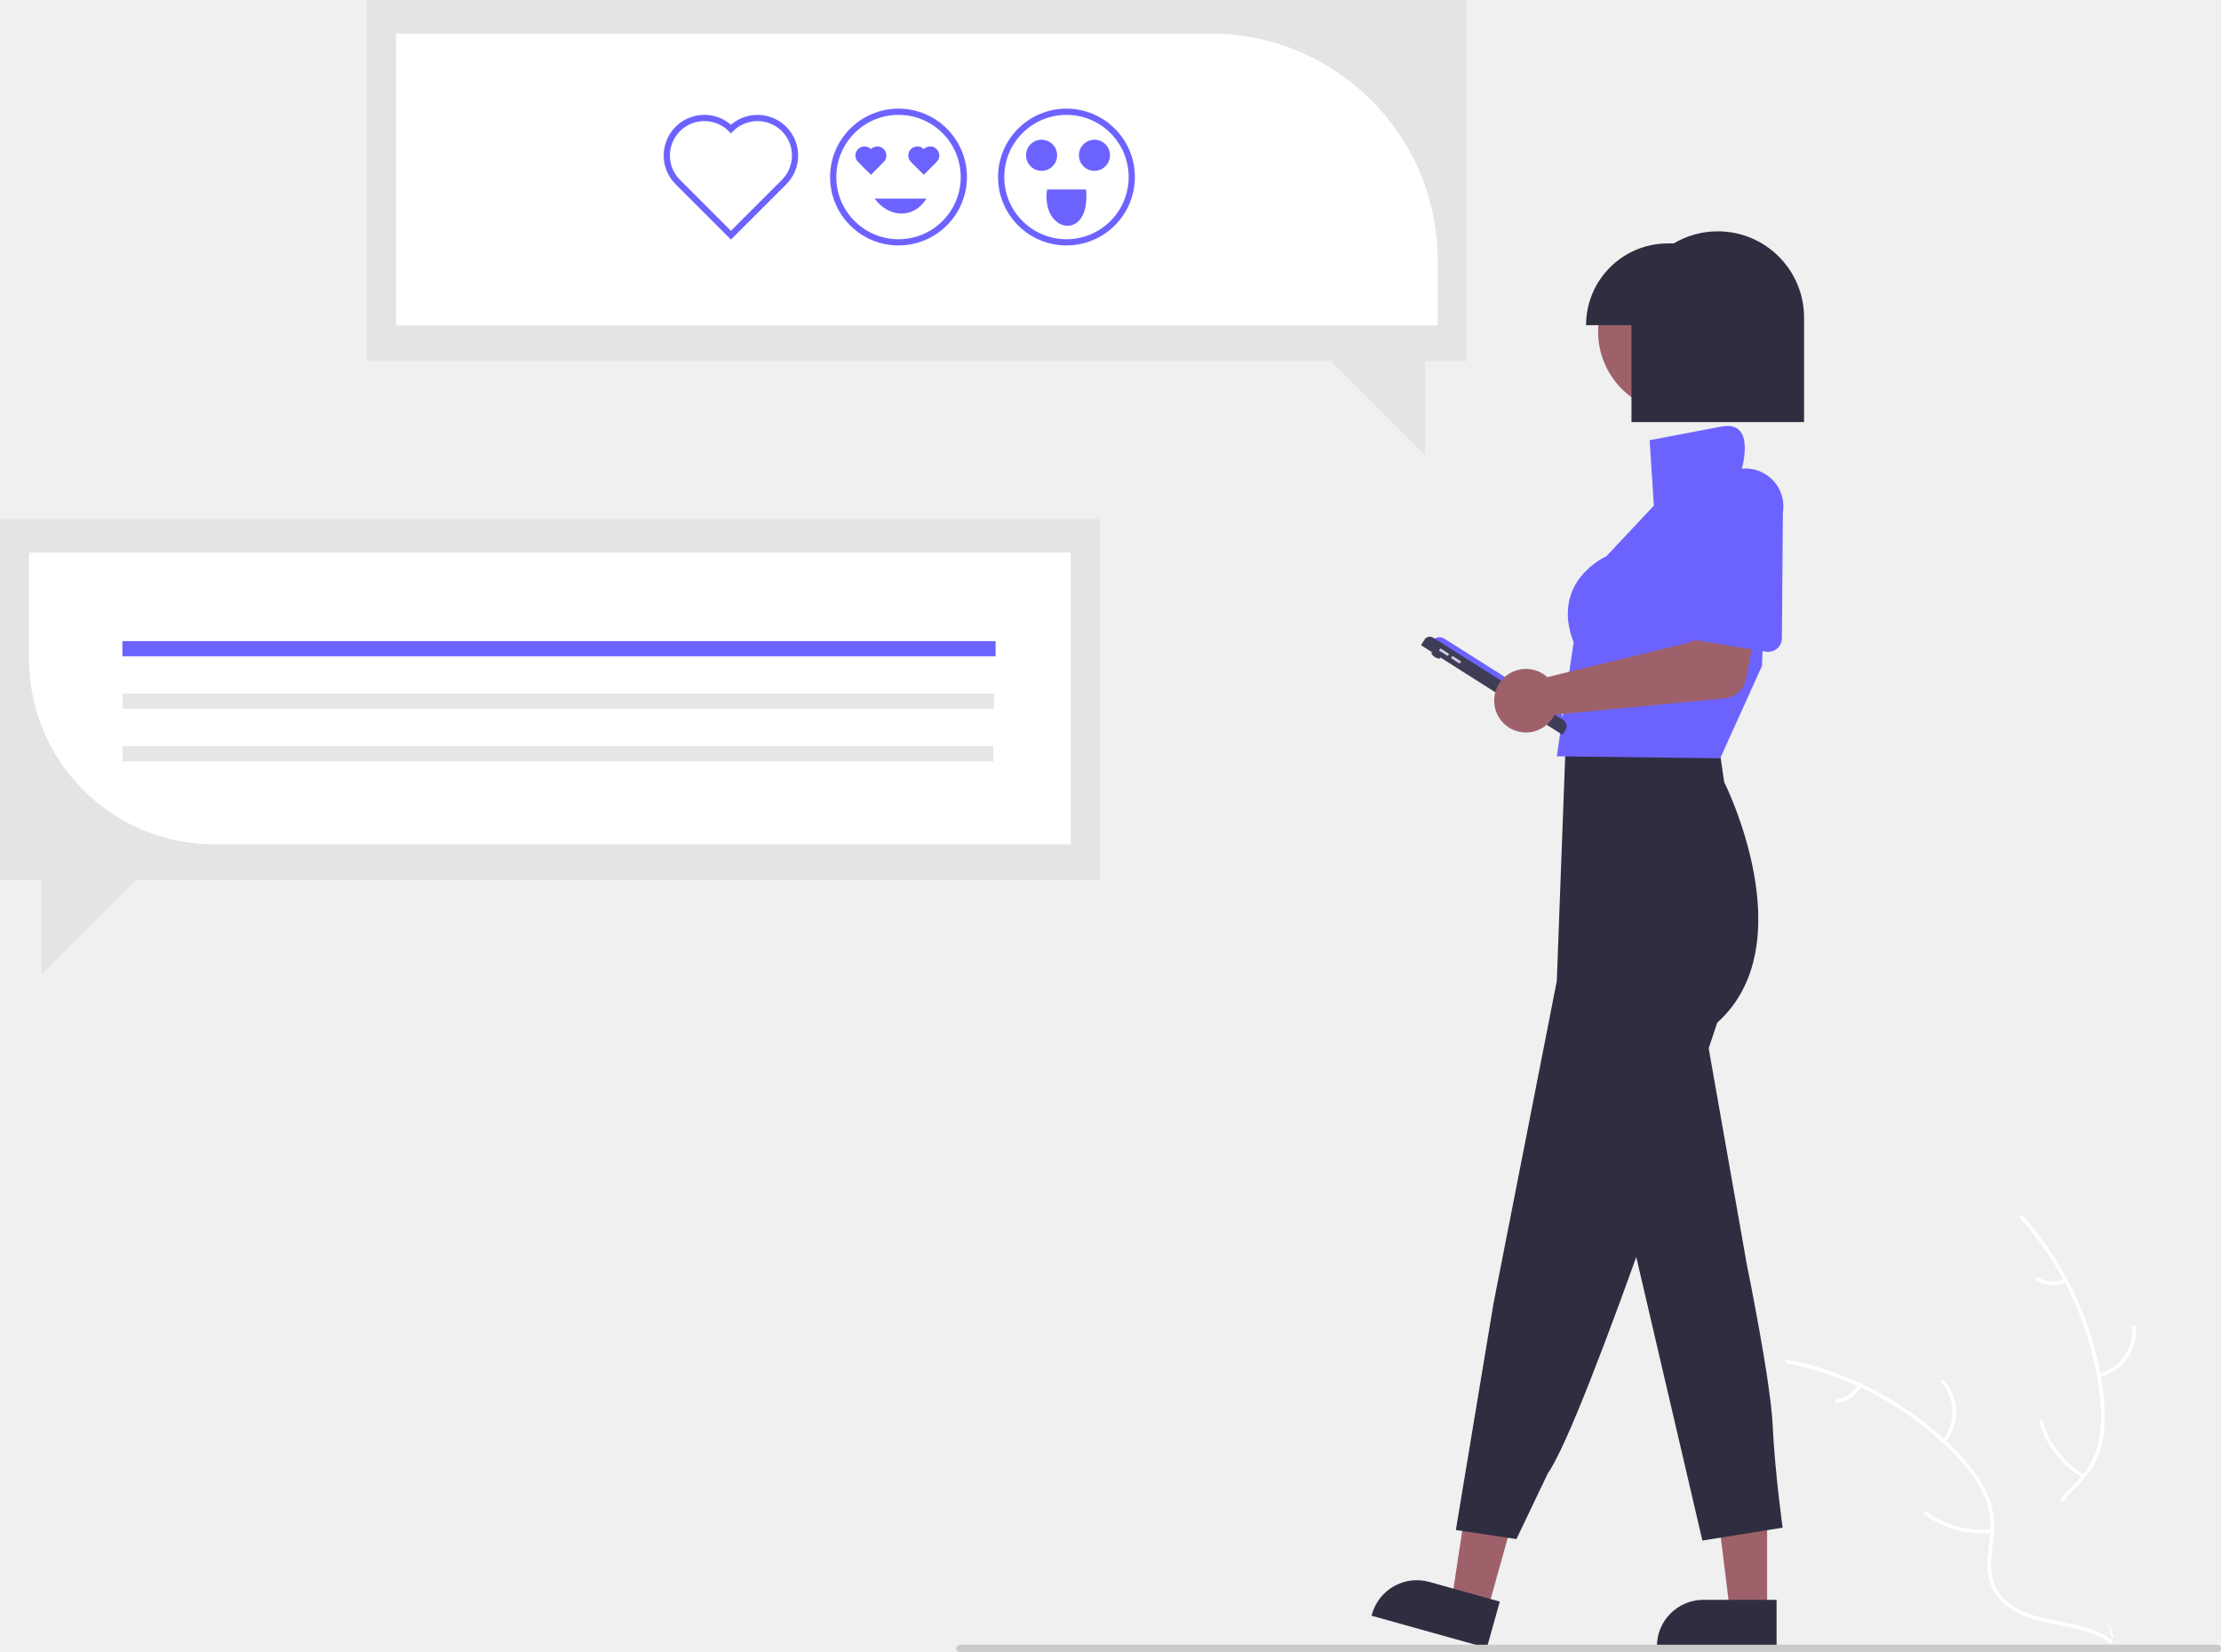
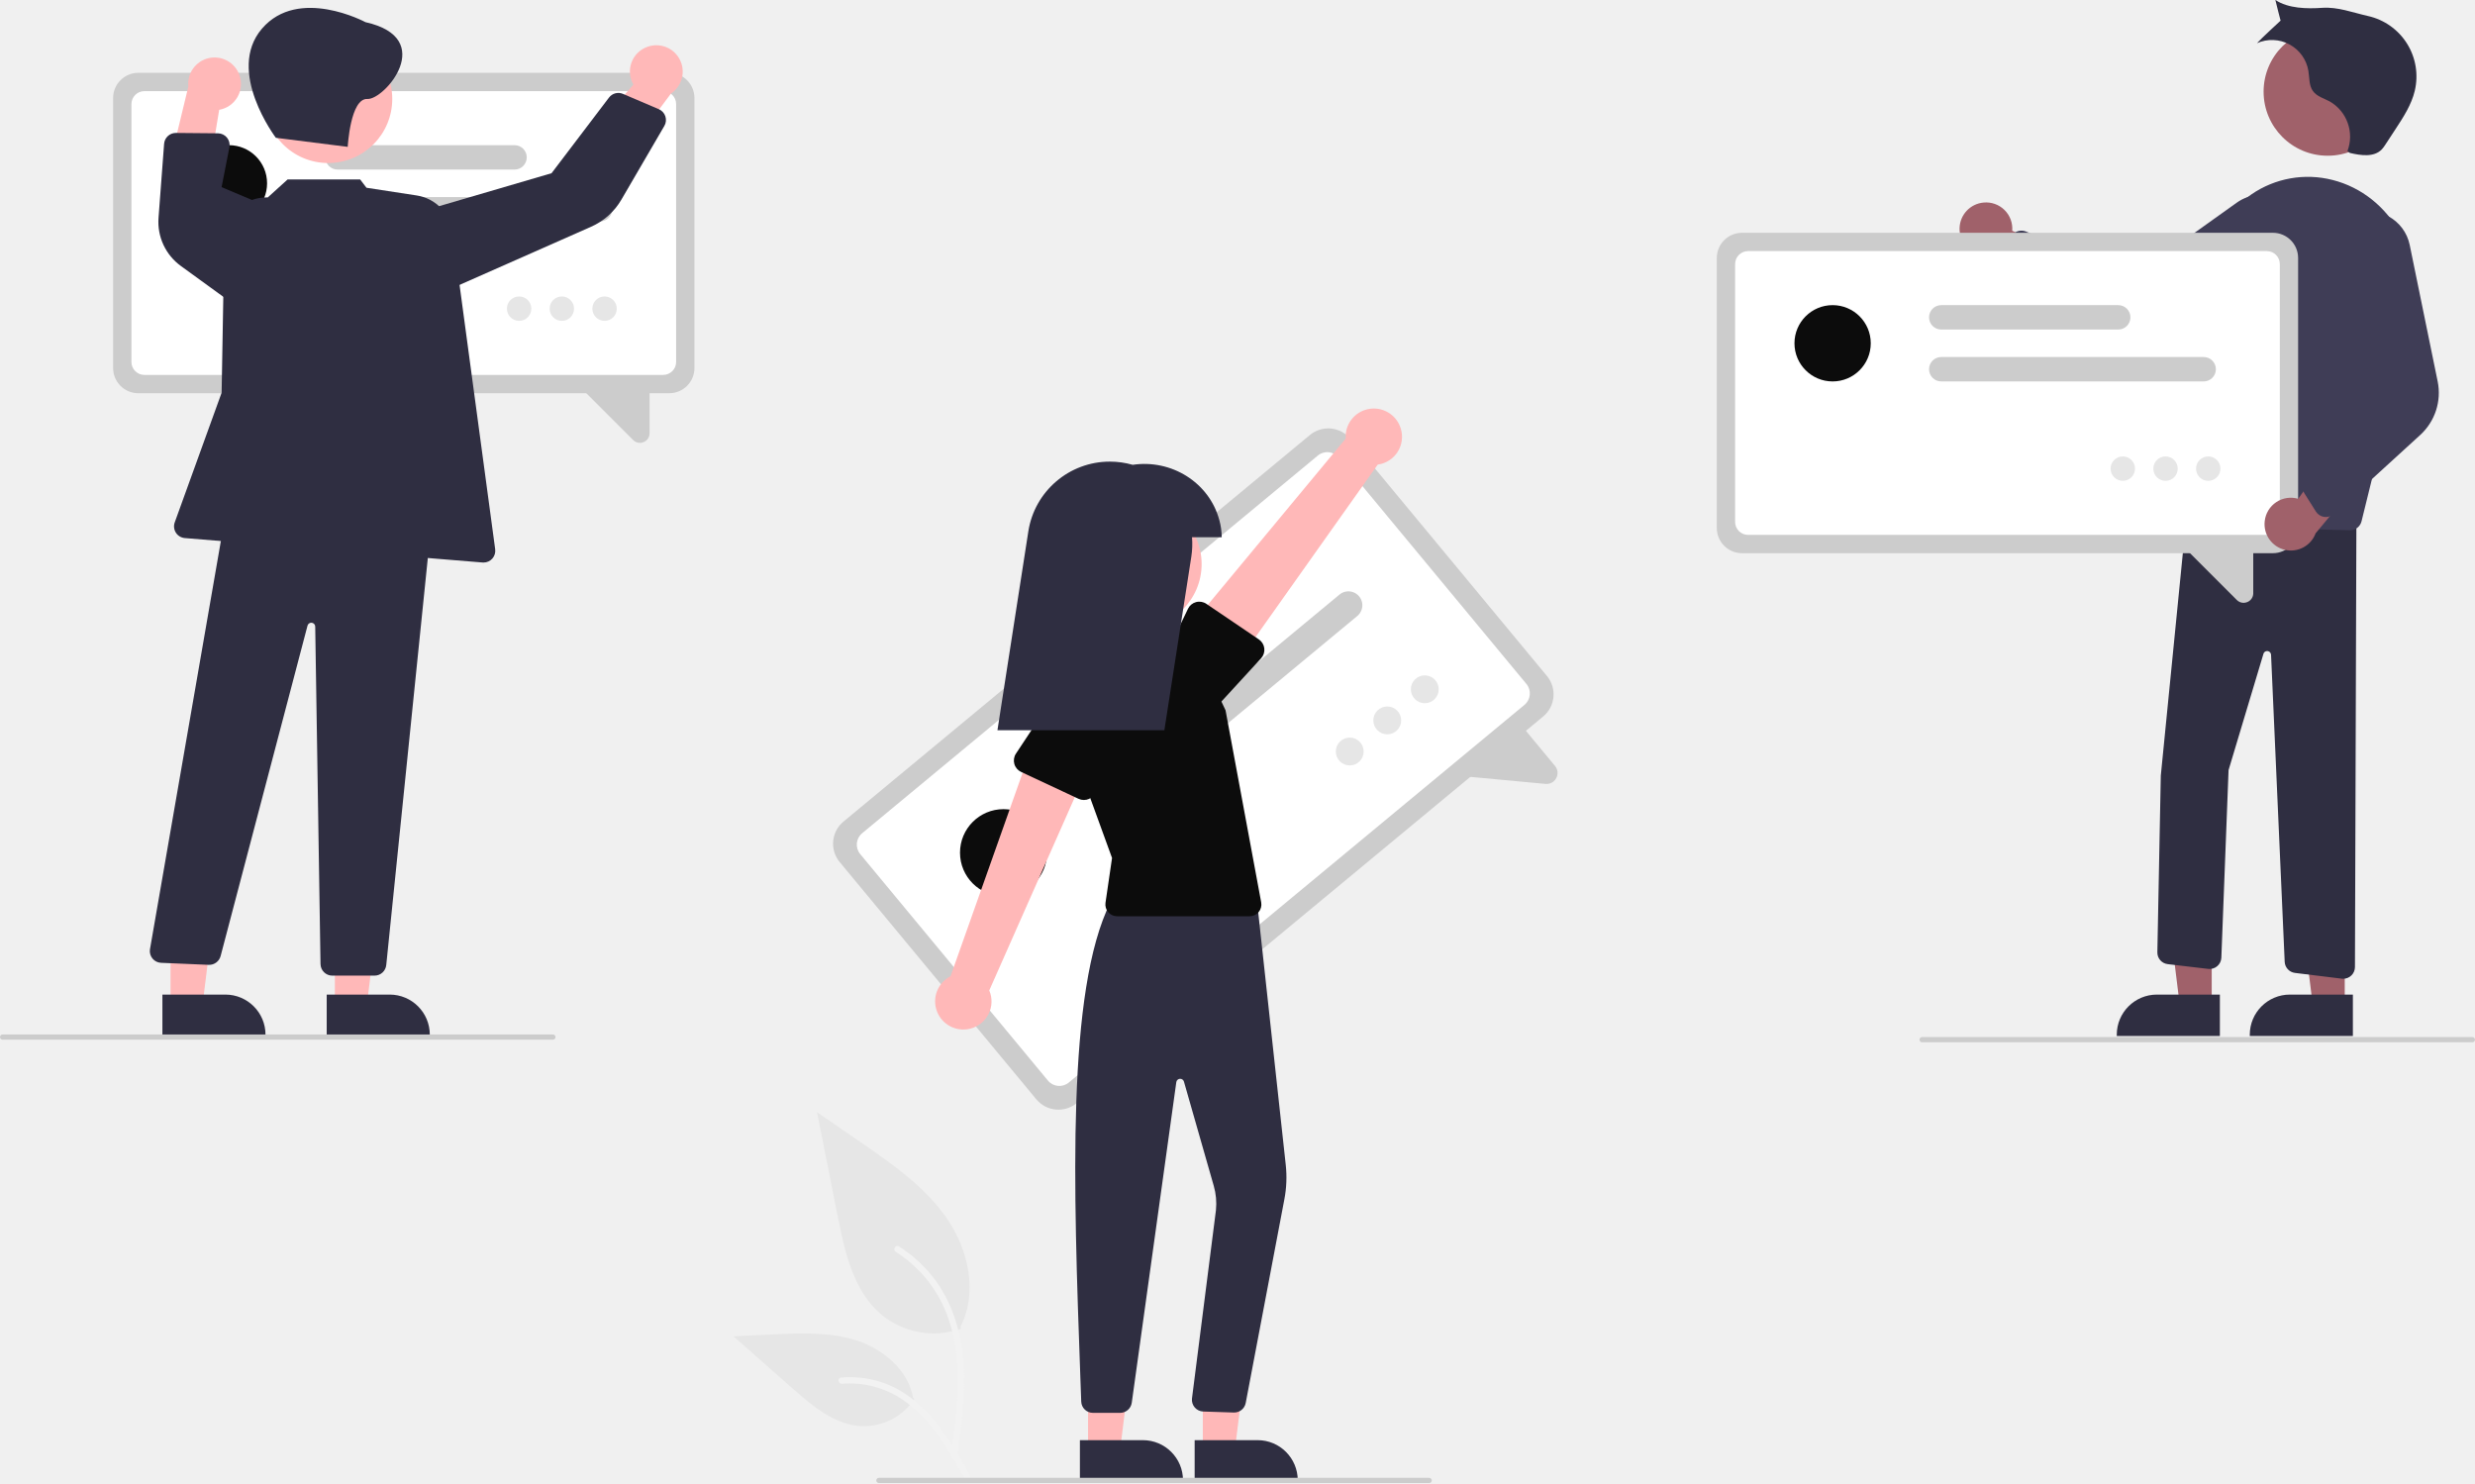
- <svg xmlns="http://www.w3.org/2000/svg" data-name="Layer 1" width="733.483" height="545.691" viewBox="0 0 733.483 545.691">
-   <path d="M946.085,640.863c-3.318-26.678-19.851-52.964-45.294-61.646a123.863,123.863,0,0,1-.006,85.04c-3.91,10.575-9.359,21.93-5.682,32.589,2.288,6.632,7.886,11.706,14.142,14.878,6.257,3.173,13.202,4.685,20.059,6.167l1.35,1.116C941.539,694.427,949.402,667.542,946.085,640.863Z" transform="translate(-233.2585 -177.1545)" fill="#f0f0f0" />
-   <path d="M900.538,579.722a105.87,105.87,0,0,1,26.319,59.583,45.591,45.591,0,0,1-.519,14.275,26.149,26.149,0,0,1-6.503,12.128c-2.931,3.221-6.303,6.175-8.4,10.052a16.011,16.011,0,0,0-.782,13.071c1.852,5.311,5.501,9.64,9.218,13.749,4.126,4.563,8.484,9.236,10.238,15.285.213.733,1.337.36,1.125-.371-3.051-10.524-13.268-16.502-18.14-25.981-2.273-4.423-3.228-9.558-1.096-14.227,1.864-4.083,5.338-7.133,8.334-10.368a27.902,27.902,0,0,0,6.801-11.622,42.148,42.148,0,0,0,1.066-14.203,102.712,102.712,0,0,0-7.502-31.213A107.747,107.747,0,0,0,901.322,578.834c-.507-.567-1.287.325-.784.889Z" transform="translate(-233.2585 -177.1545)" fill="#fff" />
-   <path d="M926.538,632.135a15.884,15.884,0,0,0,12.091-16.639c-.06-.76-1.244-.702-1.184.059a14.708,14.708,0,0,1-11.279,15.455c-.742.176-.366,1.3.371,1.125Z" transform="translate(-233.2585 -177.1545)" fill="#fff" />
-   <path d="M921.536,664.272A30.615,30.615,0,0,1,907.865,646.64c-.215-.732-1.34-.36-1.125.371a31.844,31.844,0,0,0,14.264,18.319c.657.39,1.186-.671.533-1.058Z" transform="translate(-233.2585 -177.1545)" fill="#fff" />
-   <path d="M914.957,599.626a8.991,8.991,0,0,1-8.52-.433c-.652-.398-1.18.663-.533,1.058a10.075,10.075,0,0,0,9.425.499.612.612,0,0,0,.377-.748.595.595,0,0,0-.748-.377Z" transform="translate(-233.2585 -177.1545)" fill="#fff" />
-   <path d="M823.237,626.868c.4.26.8.52,1.2.79a118.407,118.407,0,0,1,15.14,11.82c.37.33.74.67,1.1,1.01a124.827,124.827,0,0,1,27.11,37.11,121.222,121.222,0,0,1,6.64,17.18c2.45,8.13,4.46,17.14,9.31,23.79a20.798,20.798,0,0,0,1.62,2h43.83c.1-.05.2-.09.3-.14l1.75.08c-.07-.31-.15-.63-.22-.94-.04-.18-.09-.36-.13-.54-.03-.12-.06-.24-.08-.35-.01-.04-.02-.08-.03-.11-.02-.11-.05-.21-.07-.31q-.66-2.685-1.36-5.37c0-.01,0-.01-.01-.02-3.59-13.63-8.35-27.08-15-39.38-.2-.37-.4-.75-.62-1.12a115.674,115.674,0,0,0-10.39-15.76,102.258,102.258,0,0,0-6.81-7.79,85.037,85.037,0,0,0-21.28-15.94c-15.72-8.3-33.92-11.48-50.72-6.41C824.087,626.598,823.667,626.728,823.237,626.868Z" transform="translate(-233.2585 -177.1545)" fill="#f0f0f0" />
-   <path d="M823.335,627.424a105.87,105.87,0,0,1,56.888,31.728,45.591,45.591,0,0,1,8.181,11.71A26.148,26.148,0,0,1,890.513,684.462c-.401,4.336-1.314,8.725-.655,13.084a16.011,16.011,0,0,0,7.245,10.907c4.676,3.126,10.197,4.385,15.638,5.429,6.042,1.159,12.335,2.267,17.377,6.04.611.457,1.285-.517.675-.974-8.773-6.566-20.529-5.188-30.126-9.823-4.478-2.163-8.332-5.688-9.441-10.699-.97-4.382-.033-8.909.412-13.296a27.903,27.903,0,0,0-1.567-13.374,42.148,42.148,0,0,0-7.7-11.981A102.712,102.712,0,0,0,857.589,639.369a107.747,107.747,0,0,0-34.163-13.126c-.746-.148-.832,1.035-.091,1.182Z" transform="translate(-233.2585 -177.1545)" fill="#fff" />
-   <path d="M875.651,653.62a15.884,15.884,0,0,0-.364-20.565c-.506-.57-1.416.189-.91.76a14.708,14.708,0,0,1,.299,19.13c-.486.587.491,1.259.974.675Z" transform="translate(-233.2585 -177.1545)" fill="#fff" />
-   <path d="M891.006,682.29a30.615,30.615,0,0,1-21.531-5.847c-.613-.455-1.286.519-.675.974a31.844,31.844,0,0,0,22.418,6.039c.759-.084.543-1.25-.212-1.166Z" transform="translate(-233.2585 -177.1545)" fill="#fff" />
-   <path d="M846.831,634.635a8.991,8.991,0,0,1-7.064,4.785c-.76.075-.543,1.24.212,1.166a10.075,10.075,0,0,0,7.826-5.276.612.612,0,0,0-.15-.824.595.595,0,0,0-.824.15Z" transform="translate(-233.2585 -177.1545)" fill="#fff" />
-   <polygon points="121.202 0 484.397 0 484.397 119.231 470.64 119.231 470.64 150.414 439.456 119.231 121.202 119.231 121.202 0" fill="#e4e4e4" />
-   <path d="M708.067,284.65H364.049V188.265h269.1a75.003,75.003,0,0,1,74.918,74.918Z" transform="translate(-233.2585 -177.1545)" fill="#fff" />
-   <polygon points="363.195 171.414 0 171.414 0 290.644 13.757 290.644 13.757 321.828 44.941 290.644 363.195 290.644 363.195 171.414" fill="#e4e4e4" />
-   <path d="M586.865,456.064H303.982a61.204,61.204,0,0,1-61.134-61.134V359.679H586.865Z" transform="translate(-233.2585 -177.1545)" fill="#fff" />
-   <rect x="40.424" y="211.79" width="288.371" height="5.012" fill="#6c63ff" />
-   <rect x="40.424" y="229.128" width="287.85" height="5.012" fill="#e6e6e6" />
-   <rect x="40.424" y="246.466" width="287.569" height="5.012" fill="#e6e6e6" />
-   <path d="M474.651,256.297l-18.268-18.268a13.431,13.431,0,0,1,18.268-19.67,13.432,13.432,0,0,1,18.269,19.67Zm-8.771-39.138a11.372,11.372,0,0,0-8.045,19.417l16.816,16.816L491.468,236.576a11.377,11.377,0,1,0-16.09-16.09l-.726.726-.726-.726a11.343,11.343,0,0,0-8.045-3.327Z" transform="translate(-233.2585 -177.1545)" fill="#6c63ff" />
-   <path d="M538.332,226.409a3.001,3.001,0,0,0-4.245,4.244l0.0 0,4.244,4.244,4.244-4.244a3.001,3.001,0,1,0-4.244-4.245Z" transform="translate(-233.2585 -177.1545)" fill="#6c63ff" />
-   <path d="M520.871,226.409a3.001,3.001,0,0,0-4.245,4.244l0.0 0,4.244,4.244,4.244-4.244a3.001,3.001,0,1,0-4.244-4.245Z" transform="translate(-233.2585 -177.1545)" fill="#6c63ff" />
-   <path d="M529.993,258.235a22.596,22.596,0,1,1,22.596-22.596h0A22.622,22.622,0,0,1,529.993,258.235Zm0-43.138a20.542,20.542,0,1,0,20.542,20.542A20.542,20.542,0,0,0,529.993,215.097Z" transform="translate(-233.2585 -177.1545)" fill="#6c63ff" />
-   <path d="M585.457,258.235a22.596,22.596,0,1,1,22.596-22.596h0A22.622,22.622,0,0,1,585.457,258.235Zm0-43.138a20.542,20.542,0,1,0,20.542,20.542A20.542,20.542,0,0,0,585.457,215.097Z" transform="translate(-233.2585 -177.1545)" fill="#6c63ff" />
-   <circle cx="361.443" cy="51.294" r="5.136" fill="#6c63ff" />
-   <circle cx="343.982" cy="51.294" r="5.136" fill="#6c63ff" />
-   <path d="M579.055,239.747c-2.096,14.497,14.534,17.438,12.87-.001C592.024,239.735,579.725,239.756,579.055,239.747Z" transform="translate(-233.2585 -177.1545)" fill="#6c63ff" />
-   <path d="M522.08,242.756c4.697,6.314,12.817,6.881,17.158,0Z" transform="translate(-233.2585 -177.1545)" fill="#6c63ff" />
-   <polygon points="583.591 532.478 571.331 532.478 565.499 485.19 583.593 485.19 583.591 532.478" fill="#9e616a" />
-   <path d="M819.976,721.517l-39.531-.001v-.5A15.387,15.387,0,0,1,795.832,705.629h.001l24.144.001Z" transform="translate(-233.2585 -177.1545)" fill="#2f2e41" />
-   <polygon points="491.214 532.075 479.406 528.776 486.513 481.663 503.94 486.532 491.214 532.075" fill="#9e616a" />
-   <path d="M724.286,721.517,686.213,710.878l.135-.482a15.387,15.387,0,0,1,18.959-10.678l.001 0,23.253,6.498Z" transform="translate(-233.2585 -177.1545)" fill="#2f2e41" />
-   <circle cx="554.587" cy="109.533" r="26.821" fill="#9e616a" />
-   <path d="M800.541,420.937l2.126,14.555s26.821,53.315-2.29,79.481c0,0-43.502,131.188-55.931,148.85L734.053,685.568l-20-3,12.403-74.676,20.933-106.657,3.107-83.243S796.289,414.722,800.541,420.937Z" transform="translate(-233.2585 -177.1545)" fill="#2f2e41" />
-   <path d="M795.471,511.684l14.719,83.434s7.85,38.269,8.504,52.988,3.271,33.69,3.271,33.69l-26.494,4.252L769.304,573.83Z" transform="translate(-233.2585 -177.1545)" fill="#2f2e41" />
-   <path d="M817.053,348.568l-1.905,48.567L805.087,419.39l-3.729,8.252-53.969-.654,5.56-37.615c-7.85-20.279,10.794-28.456,10.794-28.456l15.7-16.73-1.39-21.618,23.632-4.5c12.298-2.342,6.368,15.5,6.368,15.5C824.408,331.933,817.053,348.568,817.053,348.568Z" transform="translate(-233.2585 -177.1545)" fill="#6c63ff" />
-   <ellipse cx="707.466" cy="393.658" rx="0.638" ry="1.702" transform="translate(-236.8701 603.5994) rotate(-57.656)" fill="#3f3d56" />
-   <path d="M706.117,389.028h0a2.978,2.978,0,0,1,4.109-.923l0,0,37.735,23.896A2.978,2.978,0,0,1,748.883,416.11h0L706.117,389.028Z" transform="translate(-233.2585 -177.1545)" fill="#6c63ff" />
-   <path d="M702.548,390.292l1.187-1.875a2.035,2.035,0,0,1,2.808-.63h0l42.965,27.207a2.41,2.41,0,0,1,.747,3.325l-.986,1.558h0l-46.72-29.585Z" transform="translate(-233.2585 -177.1545)" fill="#3f3d56" />
-   <rect x="709.73" y="390.89" width="0.851" height="3.403" transform="translate(-234.7187 605.3756) rotate(-57.656)" fill="#d0cde1" />
-   <rect x="713.683" y="393.393" width="0.851" height="3.403" transform="translate(-234.9955 609.8795) rotate(-57.656)" fill="#d0cde1" />
-   <path d="M742.935,399.822a10.527,10.527,0,0,1,1.306,1.02L792.417,389.067l3.393-11.56,18.116,2.84-4.018,21.049a8,8,0,0,1-7.099,6.464l-56.167,5.354a10.497,10.497,0,1,1-3.707-13.392Z" transform="translate(-233.2585 -177.1545)" fill="#9e616a" />
-   <path d="M790.957,386.677a4.495,4.495,0,0,1-.451-3.72l6.867-40.516a12.497,12.497,0,0,1,24.681,3.95l-.33,41.656a4.5,4.5,0,0,1-5.224,4.376l-22.431-3.657A4.495,4.495,0,0,1,790.957,386.677Z" transform="translate(-233.2585 -177.1545)" fill="#6c63ff" />
-   <path d="M800.553,253.568h-0a28.361,28.361,0,0,0-14.559,4h-1.941a27,27,0,0,0-27,27h15v32h57v-34.5A28.5,28.5,0,0,0,800.553,253.568Z" transform="translate(-233.2585 -177.1545)" fill="#2f2e41" />
-   <path d="M965.551,722.846H550.257a1.191,1.191,0,1,1,0-2.381h415.294a1.191,1.191,0,1,1,0,2.381Z" transform="translate(-233.2585 -177.1545)" fill="#cacaca" />
+ <svg xmlns="http://www.w3.org/2000/svg" data-name="Layer 1" width="949" height="568.653" viewBox="0 0 949 568.653">
+   <path d="M493.954,675.174a31.517,31.517,0,0,1-30.435-5.361c-10.66-8.947-14.002-23.687-16.721-37.336l-8.043-40.37,16.84,11.595c12.11,8.339,24.493,16.944,32.878,29.023s12.045,28.566,5.308,41.635" transform="translate(-125.5 -165.6736)" fill="#e6e6e6" />
+   <path d="M492.515,724.05c1.704-12.415,3.457-24.99,2.261-37.538-1.062-11.144-4.462-22.029-11.383-30.953a51.491,51.491,0,0,0-13.211-11.971c-1.321-.834-2.537,1.26-1.222,2.09a48.952,48.952,0,0,1,19.363,23.363c4.216,10.722,4.893,22.411,4.166,33.801-.439,6.888-1.37,13.731-2.309,20.565a1.254,1.254,0,0,0,.845,1.489,1.218,1.218,0,0,0,1.489-.845Z" transform="translate(-125.5 -165.6736)" fill="#f2f2f2" />
+   <path d="M476.098,702.081a23.201,23.201,0,0,1-20.215,10.433c-10.233-.486-18.764-7.628-26.444-14.408l-22.715-20.056,15.034-.719c10.811-.517,21.901-1,32.199,2.334s19.794,11.358,21.677,22.016" transform="translate(-125.5 -165.6736)" fill="#e6e6e6" />
+   <path d="M497.332,731.187c-8.204-14.516-17.719-30.648-34.722-35.805a38.746,38.746,0,0,0-14.604-1.508c-1.551.134-1.163,2.524.384,2.39a35.996,35.996,0,0,1,23.306,6.166c6.572,4.473,11.688,10.692,16.019,17.287,2.653,4.039,5.029,8.25,7.405,12.455.759,1.344,2.979.374,2.211-.986Z" transform="translate(-125.5 -165.6736)" fill="#f2f2f2" />
+   <path d="M717.213,440.397,538.36,588.632a11.027,11.027,0,0,1-15.508-1.452L447.457,496.211a11.027,11.027,0,0,1,1.452-15.508L627.761,332.469A11.027,11.027,0,0,1,643.27,333.92L718.665,424.889A11.027,11.027,0,0,1,717.213,440.397Z" transform="translate(-125.5 -165.6736)" fill="#ccc" />
+   <path d="M710.046,435.934,535.304,580.76a5.68,5.68,0,0,1-7.989-.748l-71.987-86.857a5.68,5.68,0,0,1,.748-7.989L630.817,340.34a5.68,5.68,0,0,1,7.989.748l71.987,86.857A5.68,5.68,0,0,1,710.046,435.934Z" transform="translate(-125.5 -165.6736)" fill="#fff" />
+   <path d="M718.101,466.25l-35.94-3.364,25.723-20.245,13.857,16.719a4.152,4.152,0,0,1,.482,4.661,4.279,4.279,0,0,1-1.051,1.302A4.16,4.16,0,0,1,718.101,466.25Z" transform="translate(-125.5 -165.6736)" fill="#ccc" />
+   <path d="M645.928,401.875l-88.399,73.265a5.34,5.34,0,1,1-6.815-8.223l88.399-73.265a5.34,5.34,0,1,1,6.815,8.223Z" transform="translate(-125.5 -165.6736)" fill="#ccc" />
+   <path d="M602.664,408.255l-59.618,49.411a5.34,5.34,0,1,1-6.815-8.223l59.618-49.411a5.34,5.34,0,0,1,6.815,8.223Z" transform="translate(-125.5 -165.6736)" fill="#ccc" />
+   <circle cx="384.787" cy="326.947" r="16.688" fill="#0c0c0c" />
+   <circle cx="517.532" cy="288.156" r="5.34" fill="#e6e6e6" />
+   <circle cx="531.923" cy="276.229" r="5.34" fill="#e6e6e6" />
+   <circle cx="546.313" cy="264.302" r="5.34" fill="#e6e6e6" />
+   <polygon points="461.198 556.214 473.458 556.213 479.29 508.925 461.196 508.926 461.198 556.214" fill="#ffb8b8" />
+   <path d="M583.571,717.885l24.144-.001h.001a15.386,15.386,0,0,1,15.386,15.386v.5l-39.531.001Z" transform="translate(-125.5 -165.6736)" fill="#2f2e41" />
+   <polygon points="417.198 556.214 429.458 556.213 435.29 508.925 417.196 508.926 417.198 556.214" fill="#ffb8b8" />
+   <path d="M539.571,717.885l24.144-.001h.001a15.386,15.386,0,0,1,15.386,15.386v.5l-39.531.001Z" transform="translate(-125.5 -165.6736)" fill="#2f2e41" />
+   <path d="M555.001,707.419h-.002l-10.426-.003a4.482,4.482,0,0,1-4.495-4.338l-.328-9.121c-2.635-72.94-5.361-148.364,11.517-182.265l.132-.267,55.88-2.022,11.219,102.911a44.621,44.621,0,0,1-.52,13.164L603.148,703.627a4.499,4.499,0,0,1-4.597,3.658l-11.71-.38a4.502,4.502,0,0,1-4.302-4.943l9.199-72.279a24.702,24.702,0,0,0-.835-9.284l-11.44-39.994a1.5,1.5,0,0,0-2.928.206L559.458,703.538A4.518,4.518,0,0,1,555.001,707.419Z" transform="translate(-125.5 -165.6736)" fill="#2f2e41" />
+   <circle cx="436.183" cy="216.281" r="24.561" fill="#ffb8b8" />
+   <path d="M604.66,517h-50.823a4.5,4.5,0,0,1-4.453-5.15l2.511-17.196-14.744-40.554a29.844,29.844,0,0,1,24.009-39.767h0a29.73,29.73,0,0,1,31.021,16.815l3.239,6.891L609.085,511.679a4.5,4.5,0,0,1-4.425,5.32Z" transform="translate(-125.5 -165.6736)" fill="#0c0c0c" />
+   <path d="M497.374,560.136a10.743,10.743,0,0,0,7.445-14.694l39.602-89.472-22.655-5.706L489.962,540.006a10.801,10.801,0,0,0,7.412,20.13Z" transform="translate(-125.5 -165.6736)" fill="#ffb8b8" />
+   <path d="M539.06,471.971l-22.033-10.314a4.817,4.817,0,0,1-1.974-7.022l13.39-20.223a13.377,13.377,0,0,1,24.198,11.413l-6.924,23.163a4.817,4.817,0,0,1-6.657,2.982Z" transform="translate(-125.5 -165.6736)" fill="#0c0c0c" />
+   <path d="M662.575,329.897a10.743,10.743,0,0,1-8.809,13.919L597.197,423.651,580.695,407.115l60.794-73.275a10.801,10.801,0,0,1,21.086-3.943Z" transform="translate(-125.5 -165.6736)" fill="#ffb8b8" />
+   <path d="M610.279,414.281a4.812,4.812,0,0,1-1.235,3.816l-16.349,17.809a13.377,13.377,0,0,1-22.195-14.939L581.012,399.109a4.817,4.817,0,0,1,7.042-1.9l20.142,13.643A4.811,4.811,0,0,1,610.279,414.281Z" transform="translate(-125.5 -165.6736)" fill="#0c0c0c" />
+   <path d="M593.955,371.674a25.26,25.26,0,0,0-.918-6.576c-3.957-14.622-18.565-23.399-33.225-21.196a31.7,31.7,0,0,0-8.769-1.228h0a31.621,31.621,0,0,0-31.246,26.767l-11.842,76.233h64l10.334-66.526a31.777,31.777,0,0,0,.269-7.474Z" transform="translate(-125.5 -165.6736)" fill="#2f2e41" />
+   <path d="M673.5,734.326h-211a1,1,0,1,1,0-2h211a1,1,0,0,1,0,2Z" transform="translate(-125.5 -165.6736)" fill="#ccc" />
+   <path d="M886.07,243.341a10.056,10.056,0,0,1,10.986,10.819l32.707,14.395-15.602,10.071-28.667-15.214a10.11,10.11,0,0,1,.576-20.071Z" transform="translate(-125.5 -165.6736)" fill="#a0616a" />
+   <circle cx="892.502" cy="35.15" r="24.561" fill="#a0616a" />
+   <polygon points="848.05 385.364 835.79 385.363 829.958 338.075 848.052 338.076 848.05 385.364" fill="#a0616a" />
+   <path d="M976.676,562.921l-39.531-.001v-.5a15.386,15.386,0,0,1,15.386-15.386h.001l24.144.001Z" transform="translate(-125.5 -165.6736)" fill="#2f2e41" />
+   <polygon points="899.05 385.364 886.79 385.363 880.958 338.075 899.052 338.076 899.05 385.364" fill="#a0616a" />
+   <path d="M1027.676,562.921l-39.531-.001v-.5a15.386,15.386,0,0,1,15.386-15.386h.001l24.144.001Z" transform="translate(-125.5 -165.6736)" fill="#2f2e41" />
+   <path d="M1023.969,540.966a4.507,4.507,0,0,1-.549-.034l-17.946-2.209a4.493,4.493,0,0,1-3.944-4.235L996.3,416.723a1.5,1.5,0,0,0-2.857-.554l-13.434,44.784L977.242,532.89a4.498,4.498,0,0,1-5.023,4.295l-15.541-1.829a4.485,4.485,0,0,1-3.973-4.557l1.319-67.714,10.529-106.292.47.018,64.022,2.468-.577,177.201a4.501,4.501,0,0,1-4.501,4.485Z" transform="translate(-125.5 -165.6736)" fill="#2f2e41" />
+   <path d="M1026.62,368.992c-.039,0-.078,0-.117-.001l-64.479-1.689a4.5,4.5,0,0,1-4.341-5.104l12.39-91.191a44.132,44.132,0,0,1,18.68-30.792,38.196,38.196,0,0,1,31.108-5.547c22.506,5.703,36.008,29.87,30.097,53.872l-18.968,77.029A4.526,4.526,0,0,1,1026.62,368.992Z" transform="translate(-125.5 -165.6736)" fill="#3f3d56" />
+   <path d="M942.03,296.578a21.822,21.822,0,0,1-11.964-3.555l-37.602-24.67a4.499,4.499,0,0,1-.799-6.856l5.665-5.98a4.484,4.484,0,0,1,4.932-1.087l42.002,16.726,38.909-27.786a16.155,16.155,0,1,1,16.446,27.678l-48.088,23.357A21.74,21.74,0,0,1,942.03,296.578Z" transform="translate(-125.5 -165.6736)" fill="#3f3d56" />
+   <path d="M1026.512,224.311c4.19.989,9.245,1.749,12.24-1.345a12.511,12.511,0,0,0,1.416-1.89l3.915-5.977c2.999-4.579,6.051-9.277,7.321-14.602a23.741,23.741,0,0,0-17.907-28.674c-5.846-1.309-11.566-3.561-17.542-3.15s-12.985.276-18-3c.313,1.46,2.003,7.913,2.003,7.913s-7.541,6.919-9.054,8.644a14.166,14.166,0,0,1,19.723,10.671c.428,2.626.177,5.538,1.737,7.693,1.484,2.05,4.145,2.768,6.382,3.952a15.563,15.563,0,0,1,6.847,19.045Z" transform="translate(-125.5 -165.6736)" fill="#2f2e41" />
+   <path d="M997.023,377.788H793.434a9.664,9.664,0,0,1-9.653-9.653V264.586a9.664,9.664,0,0,1,9.653-9.653H997.023a9.664,9.664,0,0,1,9.653,9.653V368.135A9.664,9.664,0,0,1,997.023,377.788Z" transform="translate(-125.5 -165.6736)" fill="#ccc" />
+   <path d="M994.683,370.768H795.774a4.978,4.978,0,0,1-4.973-4.973v-98.87a4.978,4.978,0,0,1,4.973-4.973H994.683a4.978,4.978,0,0,1,4.973,4.973v98.87A4.978,4.978,0,0,1,994.683,370.768Z" transform="translate(-125.5 -165.6736)" fill="#fff" />
+   <path d="M983.164,395.73l-22.37-22.37,28.68.725V393.117a3.639,3.639,0,0,1-2.282,3.415,3.75,3.75,0,0,1-1.438.291A3.646,3.646,0,0,1,983.164,395.73Z" transform="translate(-125.5 -165.6736)" fill="#ccc" />
+   <path d="M970.465,311.927H869.84a4.68,4.68,0,1,1,0-9.36H970.465a4.68,4.68,0,0,1,0,9.36Z" transform="translate(-125.5 -165.6736)" fill="#ccc" />
+   <path d="M937.703,292.036H869.84a4.68,4.68,0,1,1,0-9.36H937.703a4.68,4.68,0,1,1,0,9.36Z" transform="translate(-125.5 -165.6736)" fill="#ccc" />
+   <circle cx="702.686" cy="131.628" r="14.626" fill="#0c0c0c" />
+   <circle cx="813.955" cy="179.692" r="4.68" fill="#e6e6e6" />
+   <circle cx="830.336" cy="179.692" r="4.68" fill="#e6e6e6" />
+   <circle cx="846.716" cy="179.692" r="4.68" fill="#e6e6e6" />
+   <path d="M993.871,365.474a10.056,10.056,0,0,1,12.838-8.54l20.783-29.069,6.665,17.332-20.758,24.948a10.11,10.11,0,0,1-19.529-4.671Z" transform="translate(-125.5 -165.6736)" fill="#a0616a" />
+   <path d="M1017.678,363.906a4.536,4.536,0,0,1-.981-.025,4.489,4.489,0,0,1-3.205-2.06l-4.392-6.968a4.48,4.48,0,0,1,.168-5.048l26.602-36.553-17.291-44.576a16.07,16.07,0,0,1,8.813-20.739h0a16.154,16.154,0,0,1,22.073,11.656l10.728,52.373a21.884,21.884,0,0,1-6.651,20.454l-33.21,30.325A4.487,4.487,0,0,1,1017.678,363.906Z" transform="translate(-125.5 -165.6736)" fill="#3f3d56" />
+   <path d="M1073.5,565.326h-211a1,1,0,0,1,0-2h211a1,1,0,0,1,0,2Z" transform="translate(-125.5 -165.6736)" fill="#ccc" />
+   <path d="M382.118,316.45H178.528a9.664,9.664,0,0,1-9.653-9.653V203.247a9.664,9.664,0,0,1,9.653-9.653H382.118a9.664,9.664,0,0,1,9.653,9.653V306.797A9.664,9.664,0,0,1,382.118,316.45Z" transform="translate(-125.5 -165.6736)" fill="#ccc" />
+   <path d="M379.777,309.43H180.868a4.978,4.978,0,0,1-4.973-4.973v-98.87a4.978,4.978,0,0,1,4.973-4.973H379.777a4.978,4.978,0,0,1,4.973,4.973v98.87A4.978,4.978,0,0,1,379.777,309.43Z" transform="translate(-125.5 -165.6736)" fill="#fff" />
+   <path d="M368.258,334.392l-22.37-22.37,28.68.725v19.032a3.639,3.639,0,0,1-2.282,3.415,3.75,3.75,0,0,1-1.438.291A3.646,3.646,0,0,1,368.258,334.392Z" transform="translate(-125.5 -165.6736)" fill="#ccc" />
+   <path d="M355.559,250.588H254.934a4.68,4.68,0,1,1,0-9.36H355.559a4.68,4.68,0,0,1,0,9.36Z" transform="translate(-125.5 -165.6736)" fill="#ccc" />
+   <path d="M322.798,230.697H254.934a4.68,4.68,0,1,1,0-9.36h67.863a4.68,4.68,0,1,1,0,9.36Z" transform="translate(-125.5 -165.6736)" fill="#ccc" />
+   <circle cx="87.78" cy="70.289" r="14.626" fill="#0c0c0c" />
+   <circle cx="199.049" cy="118.353" r="4.68" fill="#e6e6e6" />
+   <circle cx="215.43" cy="118.353" r="4.68" fill="#e6e6e6" />
+   <circle cx="231.811" cy="118.353" r="4.68" fill="#e6e6e6" />
+   <path d="M373.674,183.645a10.056,10.056,0,0,0-5.31,14.476l-23.42,26.99,18.409,2.439,19.418-26.004A10.11,10.11,0,0,0,373.674,183.645Z" transform="translate(-125.5 -165.6736)" fill="#ffb8b8" />
+   <path d="M217.298,194.451a10.056,10.056,0,0,1-7.754,13.328l-5.828,35.256L190.088,230.42l7.624-31.546a10.11,10.11,0,0,1,19.586-4.423Z" transform="translate(-125.5 -165.6736)" fill="#ffb8b8" />
+   <polygon points="128.399 385.364 140.659 385.363 146.491 338.075 128.397 338.076 128.399 385.364" fill="#ffb8b8" />
+   <path d="M250.772,547.035l24.144-.001h.001a15.386,15.386,0,0,1,15.386,15.386v.5l-39.531.001Z" transform="translate(-125.5 -165.6736)" fill="#2f2e41" />
+   <polygon points="65.399 385.364 77.659 385.363 83.491 338.075 65.397 338.076 65.399 385.364" fill="#ffb8b8" />
+   <path d="M187.772,547.035l24.144-.001h.001a15.386,15.386,0,0,1,15.386,15.386v.5l-39.531.001Z" transform="translate(-125.5 -165.6736)" fill="#2f2e41" />
+   <circle cx="125.84" cy="37.947" r="24.561" fill="#ffb8b8" />
+   <path d="M248.396,535.328l-2.031-129.406a1.5,1.5,0,0,0-2.959-.324l-33.291,126.576a4.555,4.555,0,0,1-4.571,3.459l-18.29-.782a4.501,4.501,0,0,1-4.272-5.061l28.249-162.658.058-.459,78.682,3.723.513.023L273.611,535.599a4.519,4.519,0,0,1-4.487,4.166H252.895A4.518,4.518,0,0,1,248.396,535.328Z" transform="translate(-125.5 -165.6736)" fill="#2f2e41" />
+   <path d="M310.54,381.357l-114.178-9.37a4.499,4.499,0,0,1-3.864-6.015l17.981-49.712,1.035-59.003a16.181,16.181,0,0,1,16.667-15.891l7.593-6.883h27.82l2.422,3.176,19.357,2.975a16.272,16.272,0,0,1,13.58,13.833L315.368,376.272a4.501,4.501,0,0,1-4.454,5.101C310.79,381.373,310.665,381.368,310.54,381.357Z" transform="translate(-125.5 -165.6736)" fill="#2f2e41" />
+   <path d="M288.294,246.355l48.684-14.264L359.011,203.083a4.499,4.499,0,0,1,5.352-1.416l13.756,5.88a4.5,4.5,0,0,1,2.119,6.403l-16.466,28.256A25.197,25.197,0,0,1,352.119,252.629l-57.261,25.312Z" transform="translate(-125.5 -165.6736)" fill="#2f2e41" />
+   <path d="M194.893,267.691a20.865,20.865,0,0,1-8.604-18.575l2.136-28.308a4.512,4.512,0,0,1,4.488-4.161h.04l16.132.144a4.501,4.501,0,0,1,4.376,5.365l-2.993,15.271,21.36,9.025-17.987,34.993Z" transform="translate(-125.5 -165.6736)" fill="#2f2e41" />
+   <path d="M265.628,174.17s-25.685-13.83-39.685,2.492,5.334,41.848,5.334,41.848l27.548,3.474s1-18.726,7.559-18.363S293.313,180.355,265.628,174.17Z" transform="translate(-125.5 -165.6736)" fill="#2f2e41" />
+   <path d="M337.5,564.326h-211a1,1,0,0,1,0-2h211a1,1,0,0,1,0,2Z" transform="translate(-125.5 -165.6736)" fill="#ccc" />
</svg>
